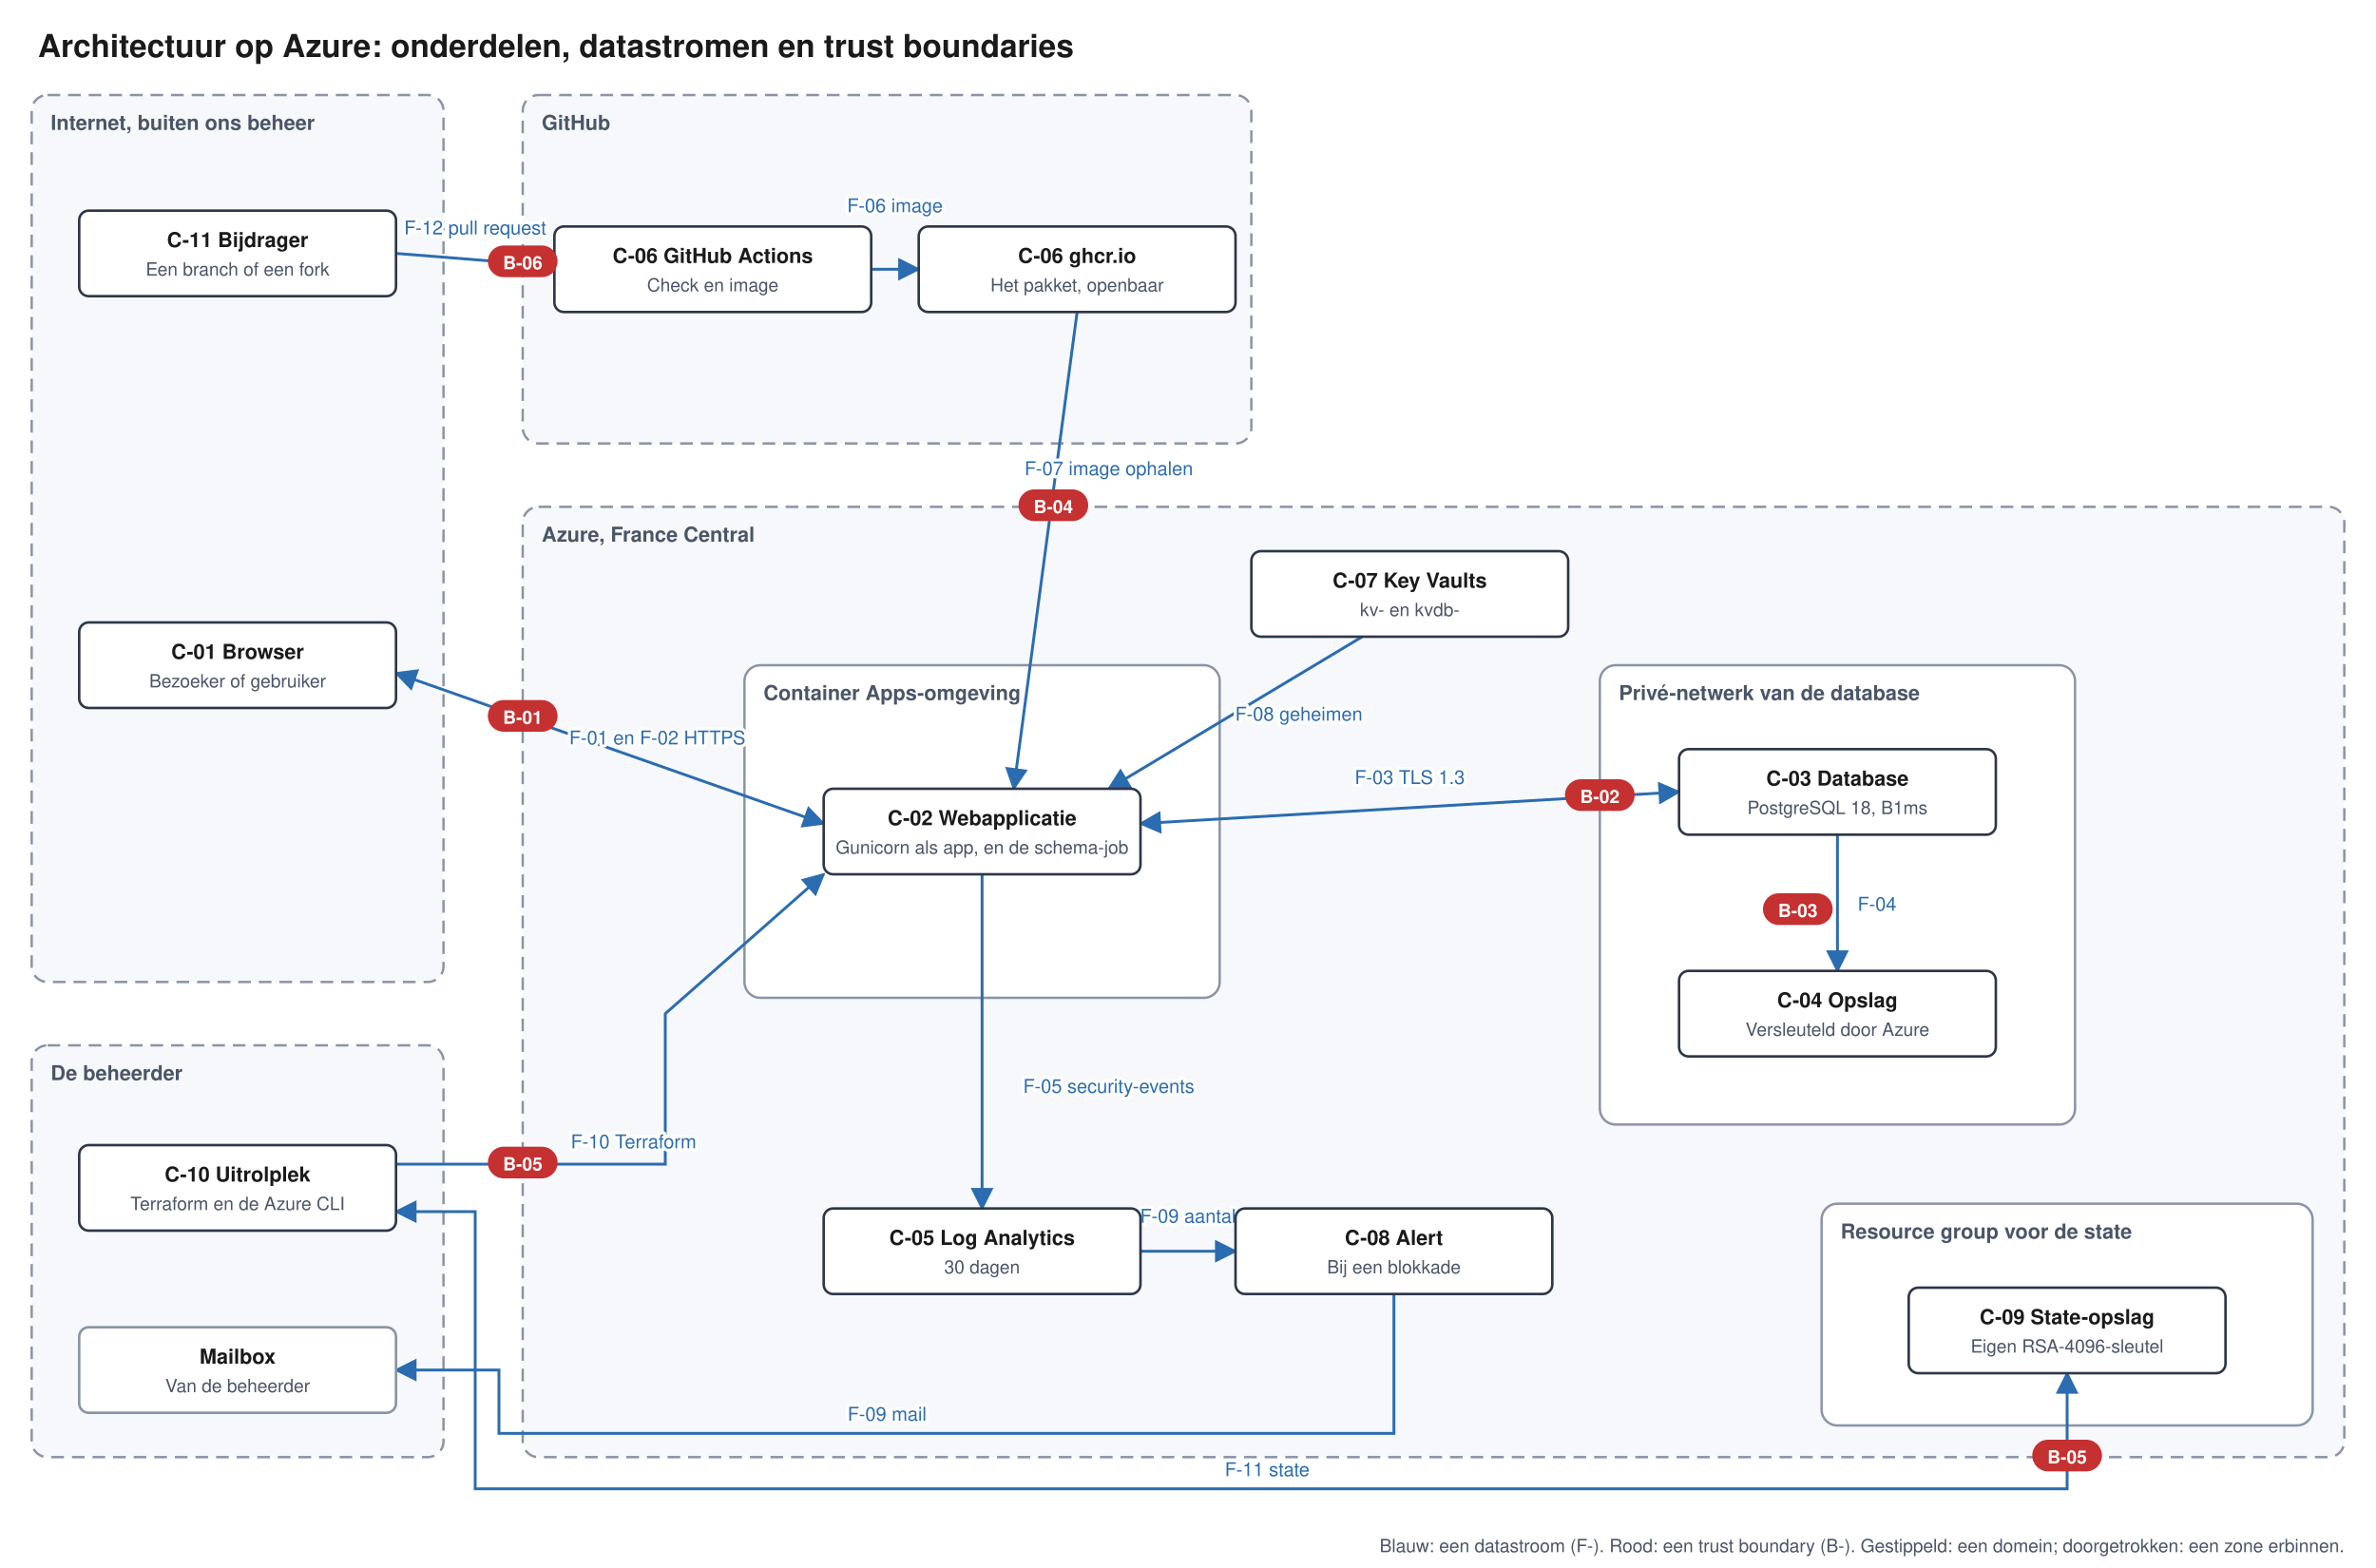
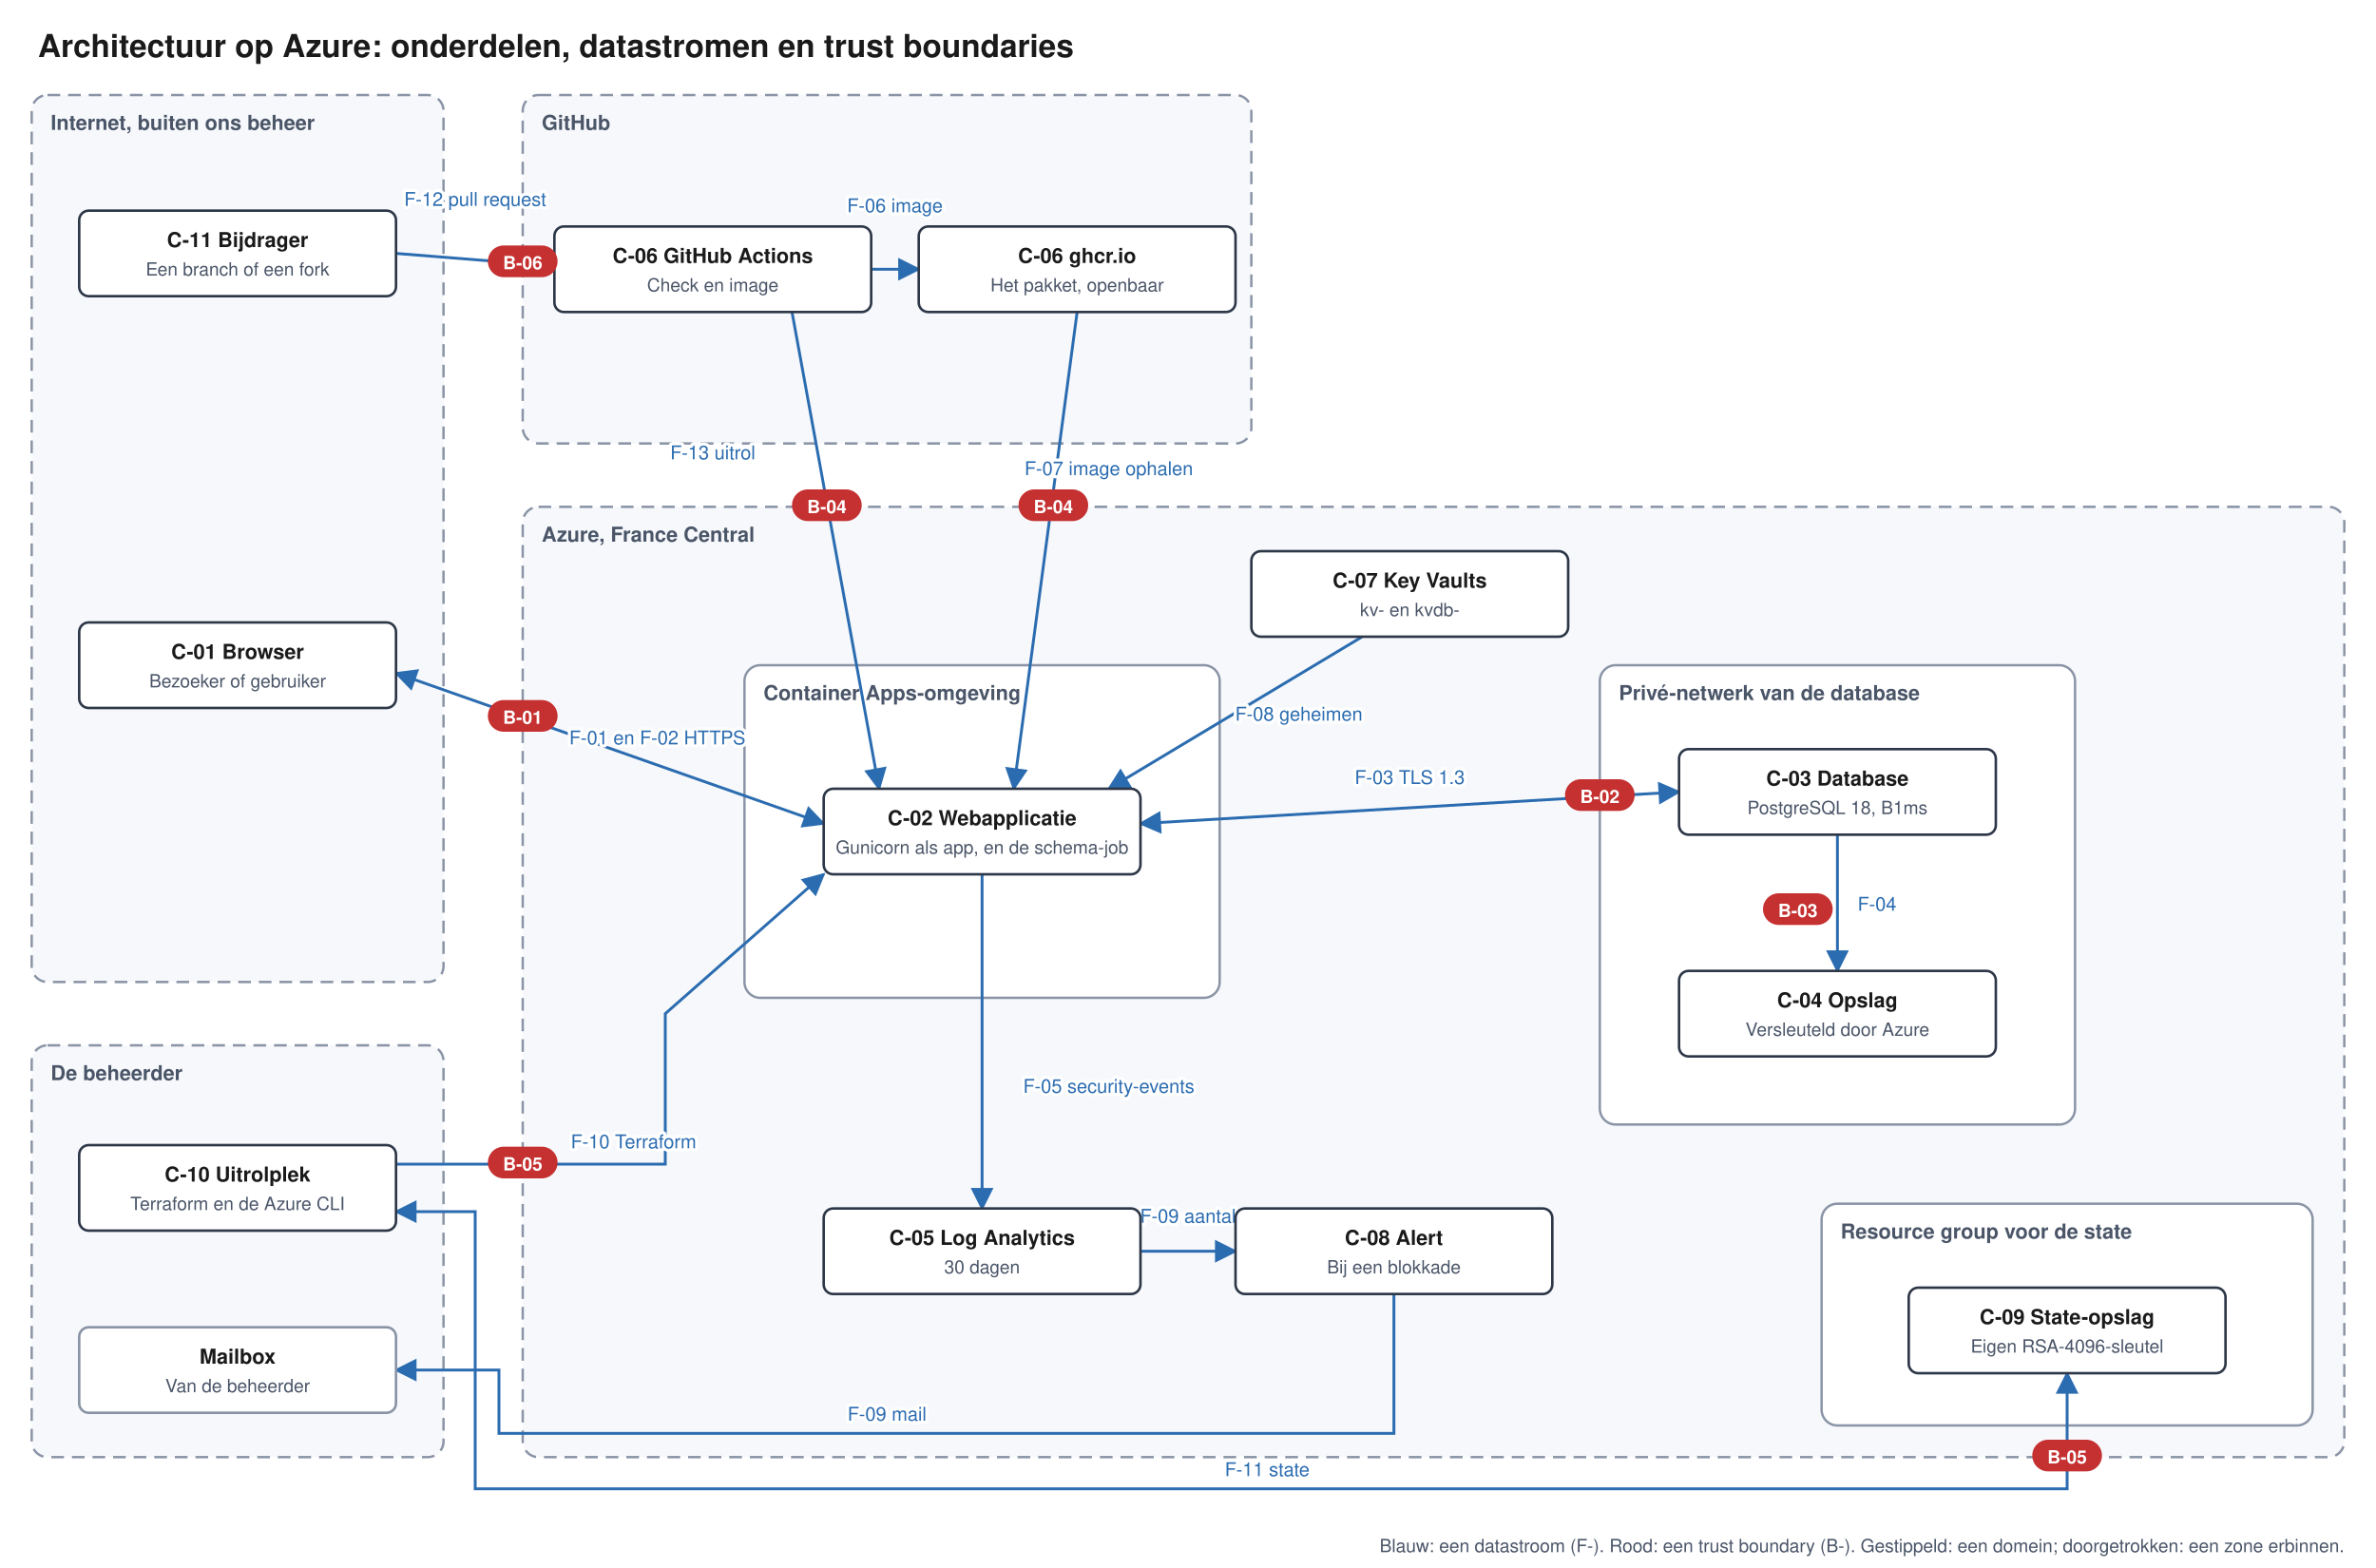
<svg xmlns="http://www.w3.org/2000/svg" width="1500" height="990" viewBox="0 0 1500 990">
  <defs>
    <marker id="pijl" viewBox="0 0 10 10" refX="9" refY="5" markerWidth="8" markerHeight="8" orient="auto-start-reverse">
      <path d="M0,0 L10,5 L0,10 z" fill="#2b6cb0" />
    </marker>
  </defs>
  <rect width="1500" height="990" fill="#ffffff" />
  <text x="24" y="36" font-size="20" font-weight="600" font-family="Segoe UI, Helvetica, Arial, sans-serif" fill="#1a1a1a">Architectuur op Azure: onderdelen, datastromen en trust boundaries</text>
  <rect x="20" y="60" width="260" height="560" rx="10" fill="#f6f8fb" stroke="#8a94a6" stroke-width="1.5" stroke-dasharray="8 5" />
  <text x="32" y="82" font-size="13" font-weight="600" font-family="Segoe UI, Helvetica, Arial, sans-serif" fill="#4a5568">Internet, buiten ons beheer</text>
  <rect x="330" y="60" width="460" height="220" rx="10" fill="#f6f8fb" stroke="#8a94a6" stroke-width="1.5" stroke-dasharray="8 5" />
  <text x="342" y="82" font-size="13" font-weight="600" font-family="Segoe UI, Helvetica, Arial, sans-serif" fill="#4a5568">GitHub</text>
  <rect x="330" y="320" width="1150" height="600" rx="10" fill="#f6f8fb" stroke="#8a94a6" stroke-width="1.5" stroke-dasharray="8 5" />
  <text x="342" y="342" font-size="13" font-weight="600" font-family="Segoe UI, Helvetica, Arial, sans-serif" fill="#4a5568">Azure, France Central</text>
  <rect x="470" y="420" width="300" height="210" rx="10" fill="#ffffff" stroke="#8a94a6" stroke-width="1.5" />
  <text x="482" y="442" font-size="13" font-weight="600" font-family="Segoe UI, Helvetica, Arial, sans-serif" fill="#4a5568">Container Apps-omgeving</text>
  <rect x="1010" y="420" width="300" height="290" rx="10" fill="#ffffff" stroke="#8a94a6" stroke-width="1.5" />
  <text x="1022" y="442" font-size="13" font-weight="600" font-family="Segoe UI, Helvetica, Arial, sans-serif" fill="#4a5568">Privé-netwerk van de database</text>
  <rect x="1150" y="760" width="310" height="140" rx="10" fill="#ffffff" stroke="#8a94a6" stroke-width="1.5" />
  <text x="1162" y="782" font-size="13" font-weight="600" font-family="Segoe UI, Helvetica, Arial, sans-serif" fill="#4a5568">Resource group voor de state</text>
  <rect x="20" y="660" width="260" height="260" rx="10" fill="#f6f8fb" stroke="#8a94a6" stroke-width="1.5" stroke-dasharray="8 5" />
  <text x="32" y="682" font-size="13" font-weight="600" font-family="Segoe UI, Helvetica, Arial, sans-serif" fill="#4a5568">De beheerder</text>
  <path d="M250,160 L350,168" fill="none" stroke="#2b6cb0" stroke-width="1.8" marker-end="url(#pijl)" />
-   <text x="300" y="148" font-size="12" font-family="Segoe UI, Helvetica, Arial, sans-serif" fill="#2b6cb0" text-anchor="middle" paint-order="stroke" stroke="#ffffff" stroke-width="4" stroke-linejoin="round">F-12 pull request</text>
+   <text x="300" y="130" font-size="12" font-family="Segoe UI, Helvetica, Arial, sans-serif" fill="#2b6cb0" text-anchor="middle" paint-order="stroke" stroke="#ffffff" stroke-width="4" stroke-linejoin="round">F-12 pull request</text>
  <path d="M550,170 L580,170" fill="none" stroke="#2b6cb0" stroke-width="1.8" marker-end="url(#pijl)" />
  <text x="565" y="134" font-size="12" font-family="Segoe UI, Helvetica, Arial, sans-serif" fill="#2b6cb0" text-anchor="middle" paint-order="stroke" stroke="#ffffff" stroke-width="4" stroke-linejoin="round">F-06 image</text>
  <path d="M680,197 L640,498" fill="none" stroke="#2b6cb0" stroke-width="1.8" marker-end="url(#pijl)" />
  <text x="700" y="300" font-size="12" font-family="Segoe UI, Helvetica, Arial, sans-serif" fill="#2b6cb0" text-anchor="middle" paint-order="stroke" stroke="#ffffff" stroke-width="4" stroke-linejoin="round">F-07 image ophalen</text>
+   <path d="M500,197 L555,498" fill="none" stroke="#2b6cb0" stroke-width="1.8" marker-end="url(#pijl)" />
+   <text x="450" y="290" font-size="12" font-family="Segoe UI, Helvetica, Arial, sans-serif" fill="#2b6cb0" text-anchor="middle" paint-order="stroke" stroke="#ffffff" stroke-width="4" stroke-linejoin="round">F-13 uitrol</text>
  <path d="M250,425 L520,520" fill="none" stroke="#2b6cb0" stroke-width="1.8" marker-end="url(#pijl)" marker-start="url(#pijl)" />
  <text x="415" y="470" font-size="12" font-family="Segoe UI, Helvetica, Arial, sans-serif" fill="#2b6cb0" text-anchor="middle" paint-order="stroke" stroke="#ffffff" stroke-width="4" stroke-linejoin="round">F-01 en F-02 HTTPS</text>
  <path d="M720,520 L1060,500" fill="none" stroke="#2b6cb0" stroke-width="1.8" marker-end="url(#pijl)" marker-start="url(#pijl)" />
  <text x="890" y="495" font-size="12" font-family="Segoe UI, Helvetica, Arial, sans-serif" fill="#2b6cb0" text-anchor="middle" paint-order="stroke" stroke="#ffffff" stroke-width="4" stroke-linejoin="round">F-03 TLS 1.3</text>
  <path d="M1160,527 L1160,613" fill="none" stroke="#2b6cb0" stroke-width="1.8" marker-end="url(#pijl)" />
  <text x="1185" y="575" font-size="12" font-family="Segoe UI, Helvetica, Arial, sans-serif" fill="#2b6cb0" text-anchor="middle" paint-order="stroke" stroke="#ffffff" stroke-width="4" stroke-linejoin="round">F-04</text>
  <path d="M620,552 L620,763" fill="none" stroke="#2b6cb0" stroke-width="1.8" marker-end="url(#pijl)" />
  <text x="700" y="690" font-size="12" font-family="Segoe UI, Helvetica, Arial, sans-serif" fill="#2b6cb0" text-anchor="middle" paint-order="stroke" stroke="#ffffff" stroke-width="4" stroke-linejoin="round">F-05 security-events</text>
  <path d="M860,402 L700,498" fill="none" stroke="#2b6cb0" stroke-width="1.8" marker-end="url(#pijl)" />
  <text x="820" y="455" font-size="12" font-family="Segoe UI, Helvetica, Arial, sans-serif" fill="#2b6cb0" text-anchor="middle" paint-order="stroke" stroke="#ffffff" stroke-width="4" stroke-linejoin="round">F-08 geheimen</text>
  <path d="M720,790 L780,790" fill="none" stroke="#2b6cb0" stroke-width="1.8" marker-end="url(#pijl)" />
  <text x="750" y="772" font-size="12" font-family="Segoe UI, Helvetica, Arial, sans-serif" fill="#2b6cb0" text-anchor="middle" paint-order="stroke" stroke="#ffffff" stroke-width="4" stroke-linejoin="round">F-09 aantal</text>
  <path d="M880,817 L880,905 L315,905 L315,865 L250,865" fill="none" stroke="#2b6cb0" stroke-width="1.8" marker-end="url(#pijl)" />
  <text x="560" y="897" font-size="12" font-family="Segoe UI, Helvetica, Arial, sans-serif" fill="#2b6cb0" text-anchor="middle" paint-order="stroke" stroke="#ffffff" stroke-width="4" stroke-linejoin="round">F-09 mail</text>
  <path d="M250,735 L420,735 L420,640 L520,552" fill="none" stroke="#2b6cb0" stroke-width="1.8" marker-end="url(#pijl)" />
  <text x="400" y="725" font-size="12" font-family="Segoe UI, Helvetica, Arial, sans-serif" fill="#2b6cb0" text-anchor="middle" paint-order="stroke" stroke="#ffffff" stroke-width="4" stroke-linejoin="round">F-10 Terraform</text>
  <path d="M250,765 L300,765 L300,940 L1305,940 L1305,867" fill="none" stroke="#2b6cb0" stroke-width="1.8" marker-end="url(#pijl)" marker-start="url(#pijl)" />
  <text x="800" y="932" font-size="12" font-family="Segoe UI, Helvetica, Arial, sans-serif" fill="#2b6cb0" text-anchor="middle" paint-order="stroke" stroke="#ffffff" stroke-width="4" stroke-linejoin="round">F-11 state</text>
  <rect x="50.0" y="133.0" width="200" height="54" rx="6" fill="#ffffff" stroke="#2d3748" stroke-width="1.6" />
  <text x="150" y="156" font-size="13" font-weight="600" font-family="Segoe UI, Helvetica, Arial, sans-serif" fill="#1a1a1a" text-anchor="middle">C-11 Bijdrager</text>
  <text x="150" y="174" font-size="11.5" font-family="Segoe UI, Helvetica, Arial, sans-serif" fill="#4a5568" text-anchor="middle">Een branch of een fork</text>
  <rect x="50.0" y="393.0" width="200" height="54" rx="6" fill="#ffffff" stroke="#2d3748" stroke-width="1.6" />
  <text x="150" y="416" font-size="13" font-weight="600" font-family="Segoe UI, Helvetica, Arial, sans-serif" fill="#1a1a1a" text-anchor="middle">C-01 Browser</text>
  <text x="150" y="434" font-size="11.5" font-family="Segoe UI, Helvetica, Arial, sans-serif" fill="#4a5568" text-anchor="middle">Bezoeker of gebruiker</text>
  <rect x="350.0" y="143.0" width="200" height="54" rx="6" fill="#ffffff" stroke="#2d3748" stroke-width="1.6" />
  <text x="450" y="166" font-size="13" font-weight="600" font-family="Segoe UI, Helvetica, Arial, sans-serif" fill="#1a1a1a" text-anchor="middle">C-06 GitHub Actions</text>
  <text x="450" y="184" font-size="11.5" font-family="Segoe UI, Helvetica, Arial, sans-serif" fill="#4a5568" text-anchor="middle">Check en image</text>
  <rect x="580.0" y="143.0" width="200" height="54" rx="6" fill="#ffffff" stroke="#2d3748" stroke-width="1.6" />
  <text x="680" y="166" font-size="13" font-weight="600" font-family="Segoe UI, Helvetica, Arial, sans-serif" fill="#1a1a1a" text-anchor="middle">C-06 ghcr.io</text>
  <text x="680" y="184" font-size="11.5" font-family="Segoe UI, Helvetica, Arial, sans-serif" fill="#4a5568" text-anchor="middle">Het pakket, openbaar</text>
  <rect x="520.0" y="498.0" width="200" height="54" rx="6" fill="#ffffff" stroke="#2d3748" stroke-width="1.6" />
  <text x="620" y="521" font-size="13" font-weight="600" font-family="Segoe UI, Helvetica, Arial, sans-serif" fill="#1a1a1a" text-anchor="middle">C-02 Webapplicatie</text>
  <text x="620" y="539" font-size="11.5" font-family="Segoe UI, Helvetica, Arial, sans-serif" fill="#4a5568" text-anchor="middle">Gunicorn als app, en de schema-job</text>
  <rect x="790.0" y="348.0" width="200" height="54" rx="6" fill="#ffffff" stroke="#2d3748" stroke-width="1.6" />
  <text x="890" y="371" font-size="13" font-weight="600" font-family="Segoe UI, Helvetica, Arial, sans-serif" fill="#1a1a1a" text-anchor="middle">C-07 Key Vaults</text>
  <text x="890" y="389" font-size="11.5" font-family="Segoe UI, Helvetica, Arial, sans-serif" fill="#4a5568" text-anchor="middle">kv- en kvdb-</text>
  <rect x="1060.0" y="473.0" width="200" height="54" rx="6" fill="#ffffff" stroke="#2d3748" stroke-width="1.6" />
  <text x="1160" y="496" font-size="13" font-weight="600" font-family="Segoe UI, Helvetica, Arial, sans-serif" fill="#1a1a1a" text-anchor="middle">C-03 Database</text>
  <text x="1160" y="514" font-size="11.5" font-family="Segoe UI, Helvetica, Arial, sans-serif" fill="#4a5568" text-anchor="middle">PostgreSQL 18, B1ms</text>
  <rect x="1060.0" y="613.0" width="200" height="54" rx="6" fill="#ffffff" stroke="#2d3748" stroke-width="1.6" />
  <text x="1160" y="636" font-size="13" font-weight="600" font-family="Segoe UI, Helvetica, Arial, sans-serif" fill="#1a1a1a" text-anchor="middle">C-04 Opslag</text>
  <text x="1160" y="654" font-size="11.5" font-family="Segoe UI, Helvetica, Arial, sans-serif" fill="#4a5568" text-anchor="middle">Versleuteld door Azure</text>
  <rect x="520.0" y="763.0" width="200" height="54" rx="6" fill="#ffffff" stroke="#2d3748" stroke-width="1.6" />
  <text x="620" y="786" font-size="13" font-weight="600" font-family="Segoe UI, Helvetica, Arial, sans-serif" fill="#1a1a1a" text-anchor="middle">C-05 Log Analytics</text>
  <text x="620" y="804" font-size="11.5" font-family="Segoe UI, Helvetica, Arial, sans-serif" fill="#4a5568" text-anchor="middle">30 dagen</text>
  <rect x="780.0" y="763.0" width="200" height="54" rx="6" fill="#ffffff" stroke="#2d3748" stroke-width="1.6" />
  <text x="880" y="786" font-size="13" font-weight="600" font-family="Segoe UI, Helvetica, Arial, sans-serif" fill="#1a1a1a" text-anchor="middle">C-08 Alert</text>
  <text x="880" y="804" font-size="11.5" font-family="Segoe UI, Helvetica, Arial, sans-serif" fill="#4a5568" text-anchor="middle">Bij een blokkade</text>
  <rect x="1205.0" y="813.0" width="200" height="54" rx="6" fill="#ffffff" stroke="#2d3748" stroke-width="1.6" />
  <text x="1305" y="836" font-size="13" font-weight="600" font-family="Segoe UI, Helvetica, Arial, sans-serif" fill="#1a1a1a" text-anchor="middle">C-09 State-opslag</text>
  <text x="1305" y="854" font-size="11.5" font-family="Segoe UI, Helvetica, Arial, sans-serif" fill="#4a5568" text-anchor="middle">Eigen RSA-4096-sleutel</text>
  <rect x="50.0" y="723.0" width="200" height="54" rx="6" fill="#ffffff" stroke="#2d3748" stroke-width="1.6" />
  <text x="150" y="746" font-size="13" font-weight="600" font-family="Segoe UI, Helvetica, Arial, sans-serif" fill="#1a1a1a" text-anchor="middle">C-10 Uitrolplek</text>
  <text x="150" y="764" font-size="11.5" font-family="Segoe UI, Helvetica, Arial, sans-serif" fill="#4a5568" text-anchor="middle">Terraform en de Azure CLI</text>
  <rect x="50.0" y="838.0" width="200" height="54" rx="6" fill="#ffffff" stroke="#8a94a6" stroke-width="1.6" />
  <text x="150" y="861" font-size="13" font-weight="600" font-family="Segoe UI, Helvetica, Arial, sans-serif" fill="#1a1a1a" text-anchor="middle">Mailbox</text>
  <text x="150" y="879" font-size="11.5" font-family="Segoe UI, Helvetica, Arial, sans-serif" fill="#4a5568" text-anchor="middle">Van de beheerder</text>
  <rect x="308" y="155" width="44" height="20" rx="10" fill="#c53030" />
  <text x="330" y="170" font-size="11.5" font-weight="700" font-family="Segoe UI, Helvetica, Arial, sans-serif" fill="#ffffff" text-anchor="middle">B-06</text>
  <rect x="643" y="309" width="44" height="20" rx="10" fill="#c53030" />
  <text x="665" y="324" font-size="11.5" font-weight="700" font-family="Segoe UI, Helvetica, Arial, sans-serif" fill="#ffffff" text-anchor="middle">B-04</text>
+   <rect x="500" y="309" width="44" height="20" rx="10" fill="#c53030" />
+   <text x="522" y="324" font-size="11.5" font-weight="700" font-family="Segoe UI, Helvetica, Arial, sans-serif" fill="#ffffff" text-anchor="middle">B-04</text>
  <rect x="308" y="442" width="44" height="20" rx="10" fill="#c53030" />
  <text x="330" y="457" font-size="11.5" font-weight="700" font-family="Segoe UI, Helvetica, Arial, sans-serif" fill="#ffffff" text-anchor="middle">B-01</text>
  <rect x="988" y="492" width="44" height="20" rx="10" fill="#c53030" />
  <text x="1010" y="507" font-size="11.5" font-weight="700" font-family="Segoe UI, Helvetica, Arial, sans-serif" fill="#ffffff" text-anchor="middle">B-02</text>
  <rect x="1113" y="564" width="44" height="20" rx="10" fill="#c53030" />
  <text x="1135" y="579" font-size="11.5" font-weight="700" font-family="Segoe UI, Helvetica, Arial, sans-serif" fill="#ffffff" text-anchor="middle">B-03</text>
  <rect x="308" y="724" width="44" height="20" rx="10" fill="#c53030" />
  <text x="330" y="739" font-size="11.5" font-weight="700" font-family="Segoe UI, Helvetica, Arial, sans-serif" fill="#ffffff" text-anchor="middle">B-05</text>
  <rect x="1283" y="909" width="44" height="20" rx="10" fill="#c53030" />
  <text x="1305" y="924" font-size="11.5" font-weight="700" font-family="Segoe UI, Helvetica, Arial, sans-serif" fill="#ffffff" text-anchor="middle">B-05</text>
  <text x="1480" y="980" font-size="11.5" font-family="Segoe UI, Helvetica, Arial, sans-serif" fill="#4a5568" text-anchor="end">Blauw: een datastroom (F-). Rood: een trust boundary (B-). Gestippeld: een domein; doorgetrokken: een zone erbinnen.</text>
</svg>
